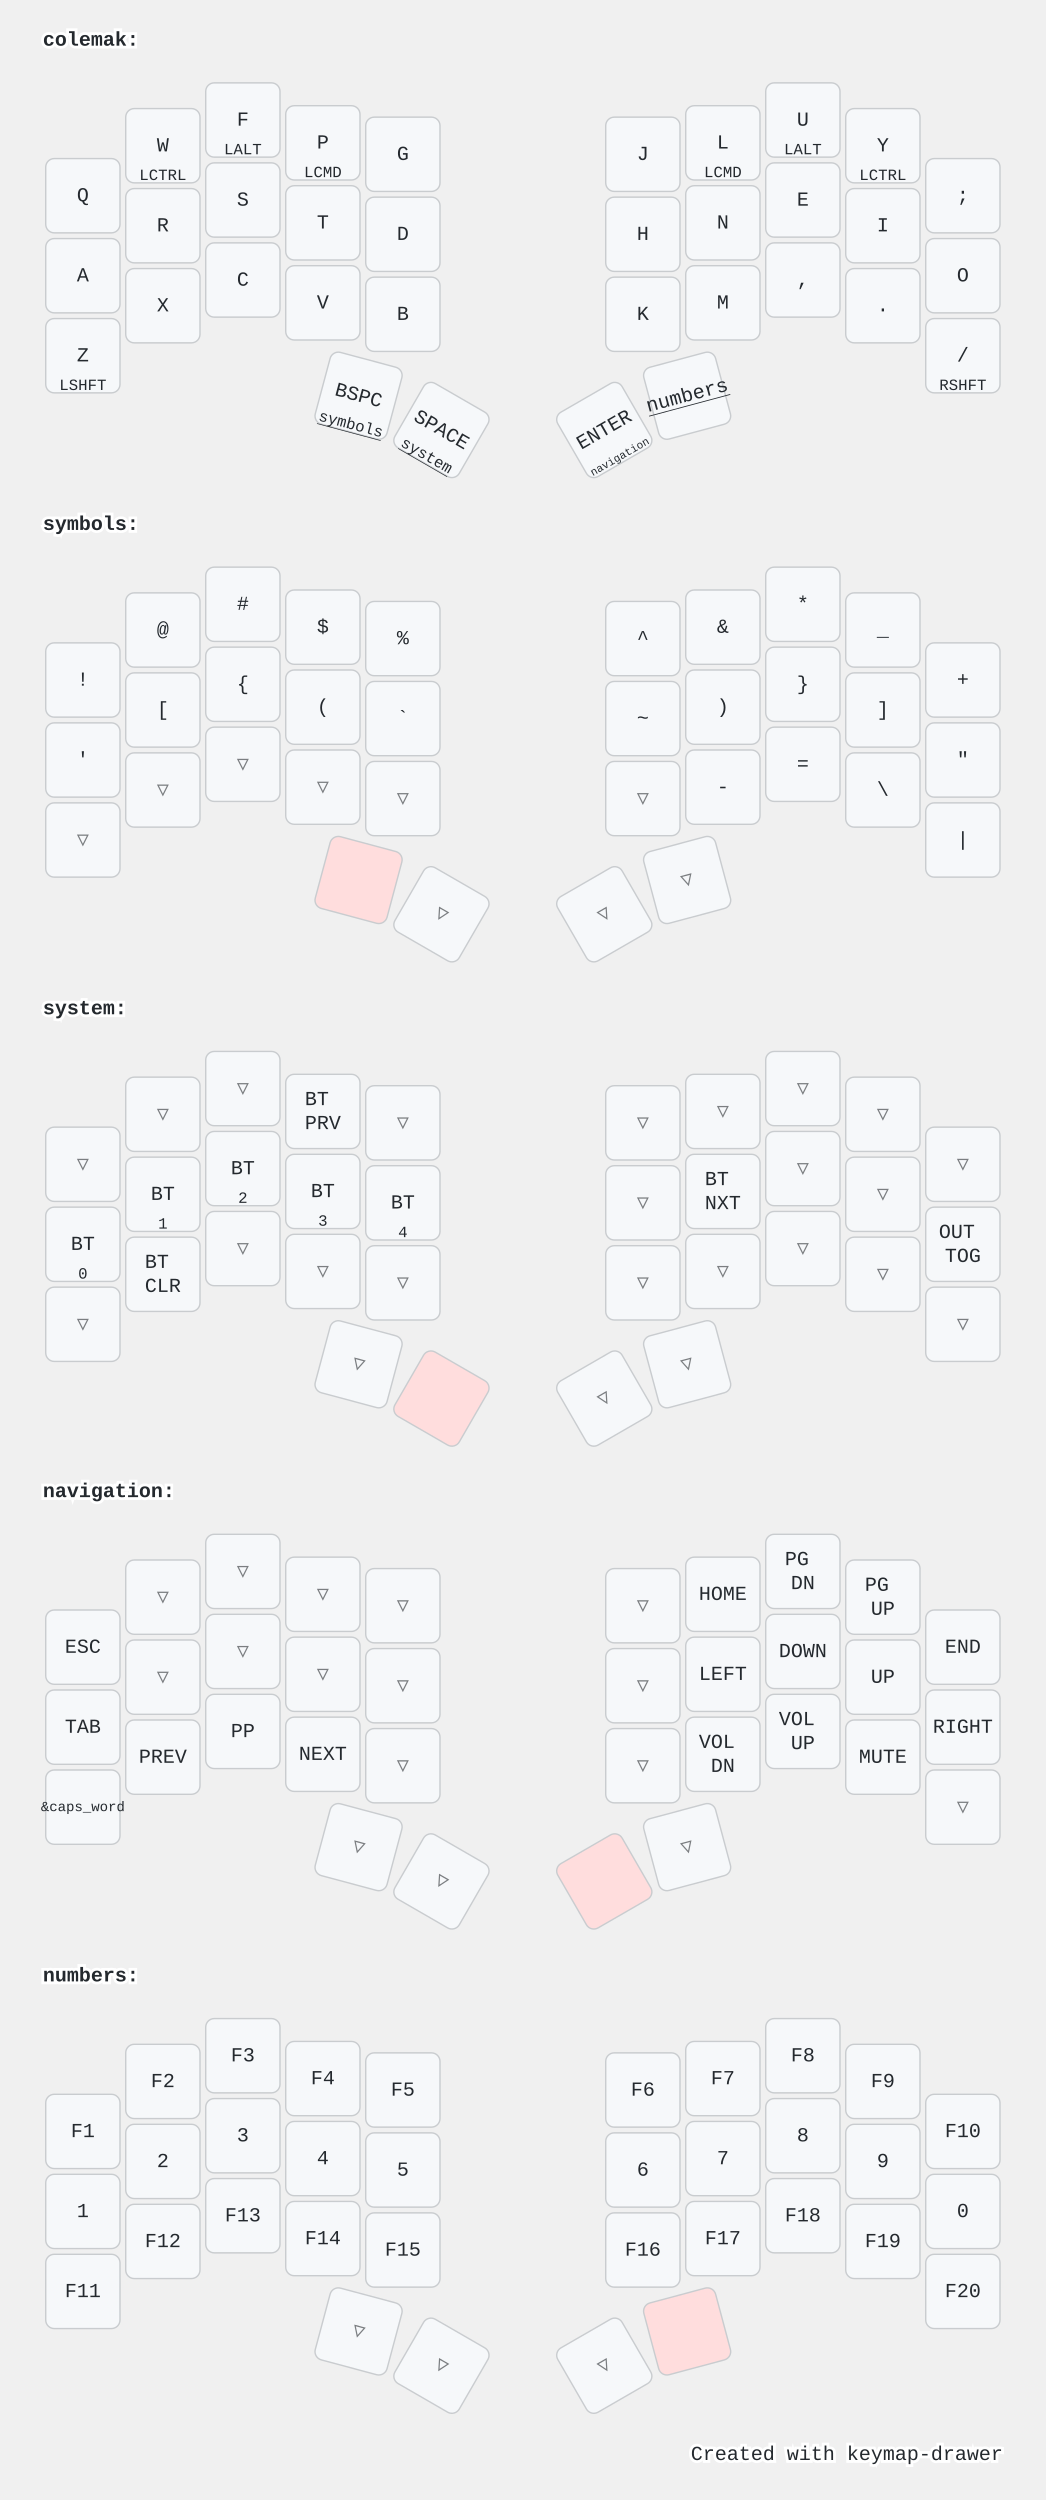
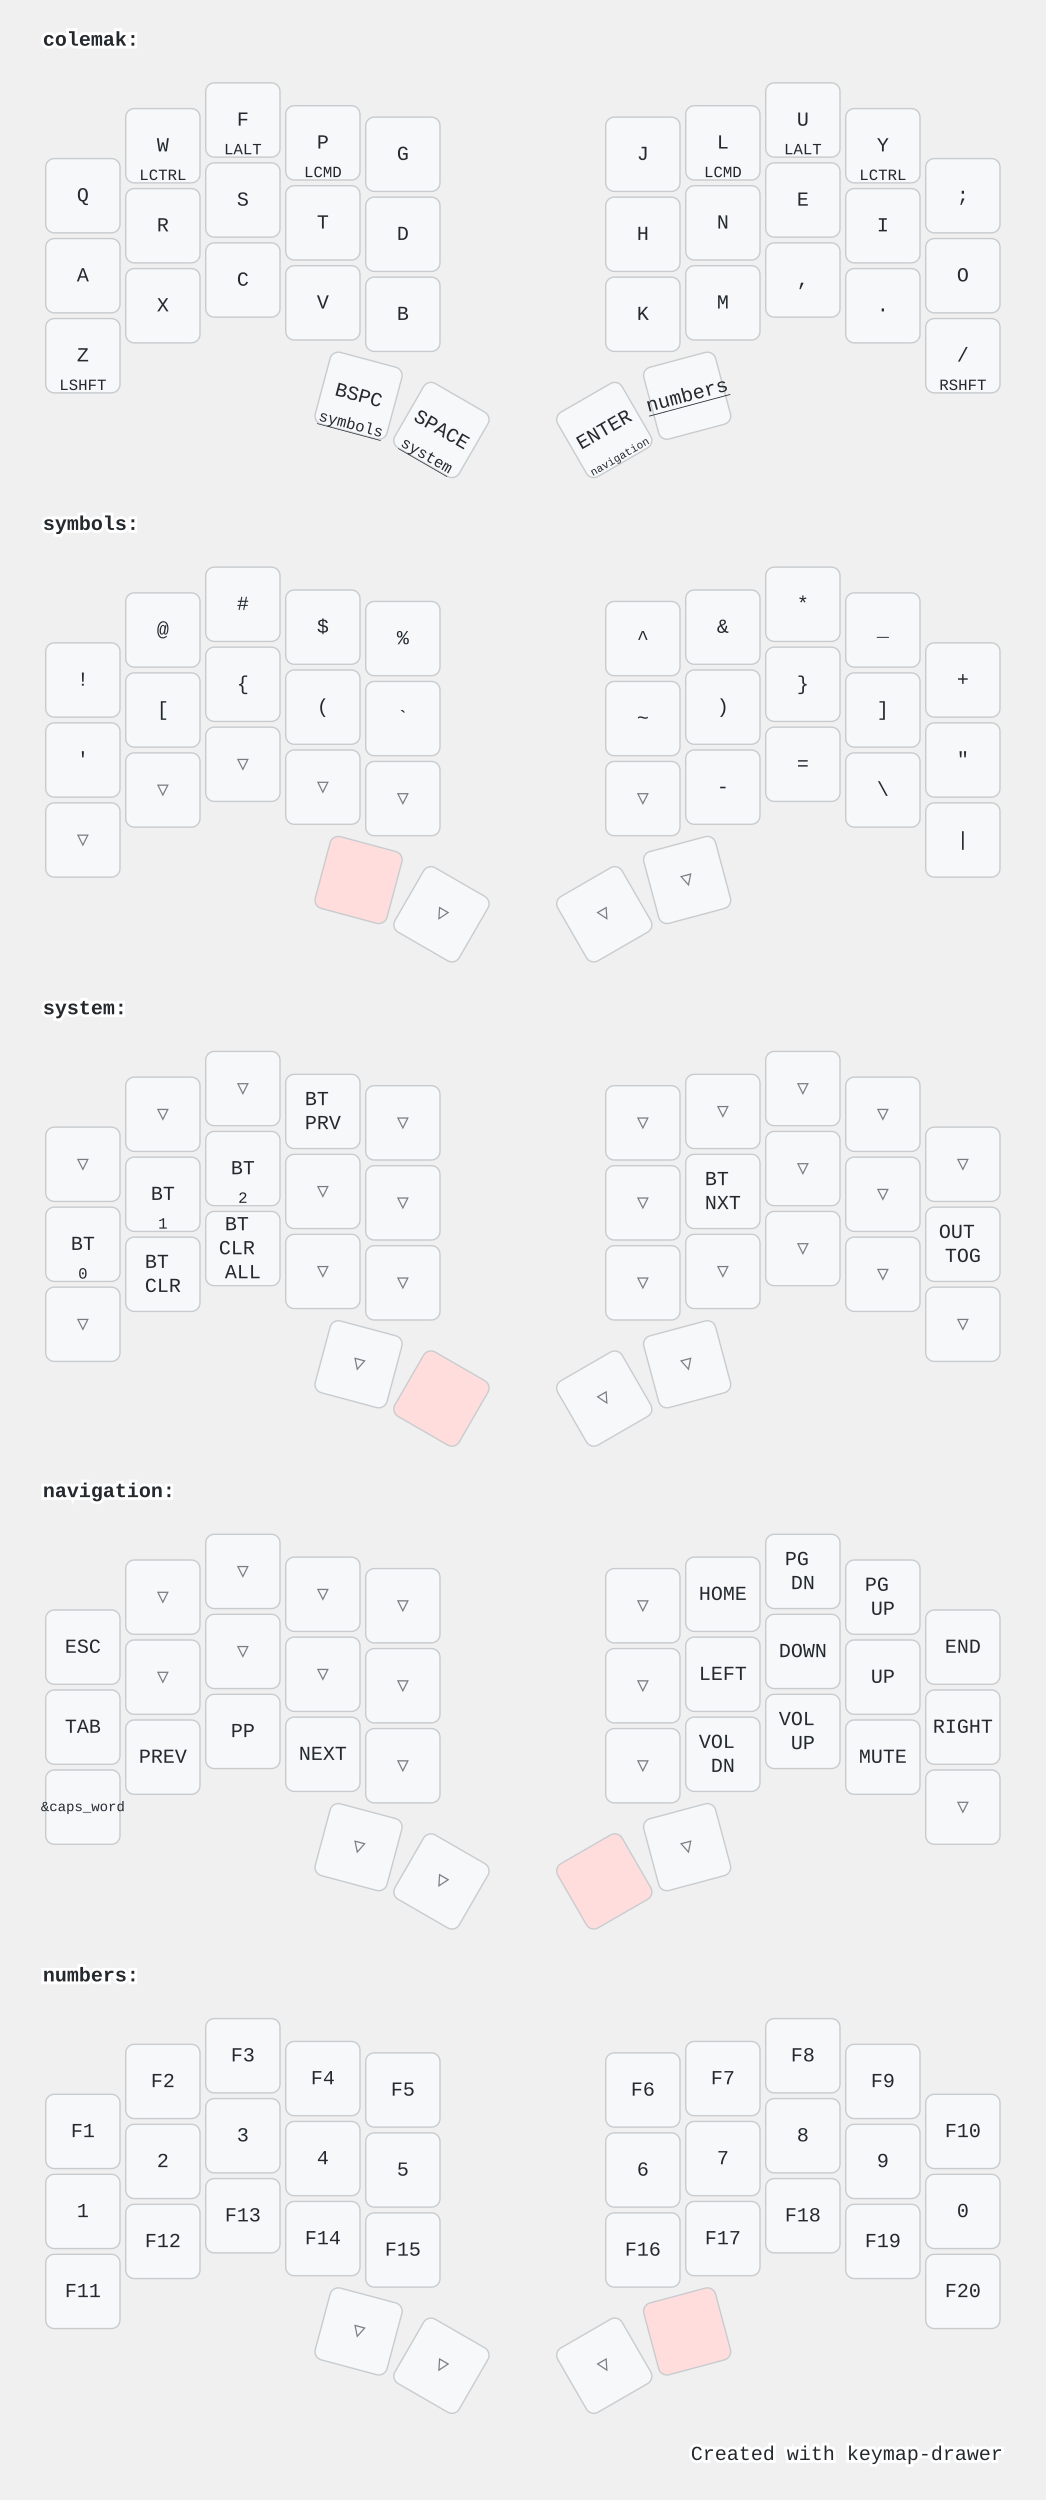
<svg xmlns="http://www.w3.org/2000/svg" width="732" height="1750" viewBox="0 0 732 1750" class="keymap">
  <style>/* inherit to force styles through use tags */
svg path {
    fill: inherit;
}

/* font and background color specifications */
svg.keymap {
    font-family: SFMono-Regular,Consolas,Liberation Mono,Menlo,monospace;
    font-size: 14px;
    font-kerning: normal;
    text-rendering: optimizeLegibility;
    fill: #24292e;
}

/* default key styling */
rect.key {
    fill: #f6f8fa;
}

rect.key, rect.combo {
    stroke: #c9cccf;
    stroke-width: 1;
}

/* default key side styling, only used is draw_key_sides is set */
rect.side {
    filter: brightness(90%);
}

/* color accent for combo boxes */
rect.combo, rect.combo-separate {
    fill: #cdf;
}

/* color accent for held keys */
rect.held, rect.combo.held {
    fill: #fdd;
}

/* color accent for ghost (optional) keys */
rect.ghost, rect.combo.ghost {
    stroke-dasharray: 4, 4;
    stroke-width: 2;
}

text {
    text-anchor: middle;
    dominant-baseline: middle;
}

/* styling for layer labels */
text.label {
    font-weight: bold;
    text-anchor: start;
    stroke: white;
    stroke-width: 4;
    paint-order: stroke;
}

/* styling for optional footer */
text.footer {
    text-anchor: end;
    dominant-baseline: auto;
    stroke: white;
    stroke-width: 4;
    paint-order: stroke;
}

/* styling for combo tap, and key hold/shifted label text */
text.combo, text.hold, text.shifted {
    font-size: 11px;
}

text.hold {
    text-anchor: middle;
    dominant-baseline: auto;
}

text.shifted {
    text-anchor: middle;
    dominant-baseline: hanging;
}

text.layer-activator {
    text-decoration: underline;
}

/* styling for hold/shifted label text in combo box */
text.combo.hold, text.combo.shifted {
    font-size: 8px;
}

/* lighter symbol for transparent keys */
text.trans {
    fill: #7b7e81;
}

/* styling for combo dendrons */
path.combo {
    stroke-width: 1;
    stroke: gray;
    fill: none;
}

/* Start Tabler Icons Cleanup */
/* cannot use height/width with glyphs */
.icon-tabler &gt; path {
    fill: inherit;
    stroke: inherit;
    stroke-width: 2;
}
/* hide tabler's default box */
.icon-tabler &gt; path[stroke="none"][fill="none"] {
    visibility: hidden;
}
/* End Tabler Icons Cleanup */

@media (prefers-color-scheme: dark) {
svg.keymap { fill: #d1d6db; }
rect.key { fill: #3f4750; }
rect.key, rect.combo { stroke: #60666c; }
rect.combo, rect.combo-separate { fill: #1f3d7a; }
rect.held, rect.combo.held { fill: #854747; }
text.label, text.footer { stroke: black; }
text.trans { fill: #7e8184; }
path.combo { stroke: #7f7f7f; }

}</style>
  <g transform="translate(30, 0)" class="layer-colemak">
    <text x="0" y="28" class="label" id="colemak">colemak:</text>
    <g transform="translate(0, 56)">
      <g transform="translate(28, 81)" class="key keypos-0">
        <rect rx="6" ry="6" x="-26" y="-26" width="52" height="52" class="key" />
        <text x="0" y="0" class="key tap">Q</text>
      </g>
      <g transform="translate(84, 46)" class="key keypos-1">
        <rect rx="6" ry="6" x="-26" y="-26" width="52" height="52" class="key" />
        <text x="0" y="0" class="key tap">W</text>
        <text x="0" y="24" class="key hold">LCTRL</text>
      </g>
      <g transform="translate(140, 28)" class="key keypos-2">
        <rect rx="6" ry="6" x="-26" y="-26" width="52" height="52" class="key" />
        <text x="0" y="0" class="key tap">F</text>
        <text x="0" y="24" class="key hold">LALT</text>
      </g>
      <g transform="translate(196, 44)" class="key keypos-3">
        <rect rx="6" ry="6" x="-26" y="-26" width="52" height="52" class="key" />
        <text x="0" y="0" class="key tap">P</text>
        <text x="0" y="24" class="key hold">LCMD</text>
      </g>
      <g transform="translate(252, 52)" class="key keypos-4">
        <rect rx="6" ry="6" x="-26" y="-26" width="52" height="52" class="key" />
        <text x="0" y="0" class="key tap">G</text>
      </g>
      <g transform="translate(420, 52)" class="key keypos-5">
        <rect rx="6" ry="6" x="-26" y="-26" width="52" height="52" class="key" />
        <text x="0" y="0" class="key tap">J</text>
      </g>
      <g transform="translate(476, 44)" class="key keypos-6">
        <rect rx="6" ry="6" x="-26" y="-26" width="52" height="52" class="key" />
        <text x="0" y="0" class="key tap">L</text>
        <text x="0" y="24" class="key hold">LCMD</text>
      </g>
      <g transform="translate(532, 28)" class="key keypos-7">
        <rect rx="6" ry="6" x="-26" y="-26" width="52" height="52" class="key" />
        <text x="0" y="0" class="key tap">U</text>
        <text x="0" y="24" class="key hold">LALT</text>
      </g>
      <g transform="translate(588, 46)" class="key keypos-8">
        <rect rx="6" ry="6" x="-26" y="-26" width="52" height="52" class="key" />
        <text x="0" y="0" class="key tap">Y</text>
        <text x="0" y="24" class="key hold">LCTRL</text>
      </g>
      <g transform="translate(644, 81)" class="key keypos-9">
        <rect rx="6" ry="6" x="-26" y="-26" width="52" height="52" class="key" />
        <text x="0" y="0" class="key tap">;</text>
      </g>
      <g transform="translate(28, 137)" class="key keypos-10">
        <rect rx="6" ry="6" x="-26" y="-26" width="52" height="52" class="key" />
        <text x="0" y="0" class="key tap">A</text>
      </g>
      <g transform="translate(84, 102)" class="key keypos-11">
        <rect rx="6" ry="6" x="-26" y="-26" width="52" height="52" class="key" />
        <text x="0" y="0" class="key tap">R</text>
      </g>
      <g transform="translate(140, 84)" class="key keypos-12">
        <rect rx="6" ry="6" x="-26" y="-26" width="52" height="52" class="key" />
        <text x="0" y="0" class="key tap">S</text>
      </g>
      <g transform="translate(196, 100)" class="key keypos-13">
        <rect rx="6" ry="6" x="-26" y="-26" width="52" height="52" class="key" />
        <text x="0" y="0" class="key tap">T</text>
      </g>
      <g transform="translate(252, 108)" class="key keypos-14">
        <rect rx="6" ry="6" x="-26" y="-26" width="52" height="52" class="key" />
        <text x="0" y="0" class="key tap">D</text>
      </g>
      <g transform="translate(420, 108)" class="key keypos-15">
        <rect rx="6" ry="6" x="-26" y="-26" width="52" height="52" class="key" />
        <text x="0" y="0" class="key tap">H</text>
      </g>
      <g transform="translate(476, 100)" class="key keypos-16">
        <rect rx="6" ry="6" x="-26" y="-26" width="52" height="52" class="key" />
        <text x="0" y="0" class="key tap">N</text>
      </g>
      <g transform="translate(532, 84)" class="key keypos-17">
        <rect rx="6" ry="6" x="-26" y="-26" width="52" height="52" class="key" />
        <text x="0" y="0" class="key tap">E</text>
      </g>
      <g transform="translate(588, 102)" class="key keypos-18">
        <rect rx="6" ry="6" x="-26" y="-26" width="52" height="52" class="key" />
        <text x="0" y="0" class="key tap">I</text>
      </g>
      <g transform="translate(644, 137)" class="key keypos-19">
        <rect rx="6" ry="6" x="-26" y="-26" width="52" height="52" class="key" />
        <text x="0" y="0" class="key tap">O</text>
      </g>
      <g transform="translate(28, 193)" class="key keypos-20">
        <rect rx="6" ry="6" x="-26" y="-26" width="52" height="52" class="key" />
        <text x="0" y="0" class="key tap">Z</text>
        <text x="0" y="24" class="key hold">LSHFT</text>
      </g>
      <g transform="translate(84, 158)" class="key keypos-21">
        <rect rx="6" ry="6" x="-26" y="-26" width="52" height="52" class="key" />
        <text x="0" y="0" class="key tap">X</text>
      </g>
      <g transform="translate(140, 140)" class="key keypos-22">
        <rect rx="6" ry="6" x="-26" y="-26" width="52" height="52" class="key" />
        <text x="0" y="0" class="key tap">C</text>
      </g>
      <g transform="translate(196, 156)" class="key keypos-23">
        <rect rx="6" ry="6" x="-26" y="-26" width="52" height="52" class="key" />
        <text x="0" y="0" class="key tap">V</text>
      </g>
      <g transform="translate(252, 164)" class="key keypos-24">
        <rect rx="6" ry="6" x="-26" y="-26" width="52" height="52" class="key" />
        <text x="0" y="0" class="key tap">B</text>
      </g>
      <g transform="translate(420, 164)" class="key keypos-25">
        <rect rx="6" ry="6" x="-26" y="-26" width="52" height="52" class="key" />
        <text x="0" y="0" class="key tap">K</text>
      </g>
      <g transform="translate(476, 156)" class="key keypos-26">
        <rect rx="6" ry="6" x="-26" y="-26" width="52" height="52" class="key" />
        <text x="0" y="0" class="key tap">M</text>
      </g>
      <g transform="translate(532, 140)" class="key keypos-27">
        <rect rx="6" ry="6" x="-26" y="-26" width="52" height="52" class="key" />
        <text x="0" y="0" class="key tap">,</text>
      </g>
      <g transform="translate(588, 158)" class="key keypos-28">
        <rect rx="6" ry="6" x="-26" y="-26" width="52" height="52" class="key" />
        <text x="0" y="0" class="key tap">.</text>
      </g>
      <g transform="translate(644, 193)" class="key keypos-29">
        <rect rx="6" ry="6" x="-26" y="-26" width="52" height="52" class="key" />
        <text x="0" y="0" class="key tap">/</text>
        <text x="0" y="24" class="key hold">RSHFT</text>
      </g>
      <g transform="translate(221, 221) rotate(15.0)" class="key keypos-30">
        <rect rx="6" ry="6" x="-26" y="-26" width="52" height="52" class="key" />
        <text x="0" y="0" class="key tap">BSPC</text>
        <a href="#symbols">
          <text x="0" y="24" class="key hold layer-activator">symbols</text>
        </a>
      </g>
      <g transform="translate(279, 245) rotate(30.0)" class="key keypos-31">
        <rect rx="6" ry="6" x="-26" y="-26" width="52" height="52" class="key" />
        <text x="0" y="0" class="key tap">SPACE</text>
        <a href="#system">
          <text x="0" y="24" class="key hold layer-activator">system</text>
        </a>
      </g>
      <g transform="translate(393, 245) rotate(-30.0)" class="key keypos-32">
        <rect rx="6" ry="6" x="-26" y="-26" width="52" height="52" class="key" />
        <text x="0" y="0" class="key tap">ENTER</text>
        <a href="#navigation">
          <text x="0" y="24" class="key hold layer-activator">
            <tspan style="font-size: 70%">navigation</tspan>
          </text>
        </a>
      </g>
      <g transform="translate(451, 221) rotate(-15.0)" class="key keypos-33">
        <rect rx="6" ry="6" x="-26" y="-26" width="52" height="52" class="key" />
        <a href="#numbers">
          <text x="0" y="0" class="key tap layer-activator">numbers</text>
        </a>
      </g>
    </g>
  </g>
  <g transform="translate(30, 339)" class="layer-symbols">
    <text x="0" y="28" class="label" id="symbols">symbols:</text>
    <g transform="translate(0, 56)">
      <g transform="translate(28, 81)" class="key keypos-0">
        <rect rx="6" ry="6" x="-26" y="-26" width="52" height="52" class="key" />
        <text x="0" y="0" class="key tap">!</text>
      </g>
      <g transform="translate(84, 46)" class="key keypos-1">
        <rect rx="6" ry="6" x="-26" y="-26" width="52" height="52" class="key" />
        <text x="0" y="0" class="key tap">@</text>
      </g>
      <g transform="translate(140, 28)" class="key keypos-2">
        <rect rx="6" ry="6" x="-26" y="-26" width="52" height="52" class="key" />
        <text x="0" y="0" class="key tap">#</text>
      </g>
      <g transform="translate(196, 44)" class="key keypos-3">
        <rect rx="6" ry="6" x="-26" y="-26" width="52" height="52" class="key" />
        <text x="0" y="0" class="key tap">$</text>
      </g>
      <g transform="translate(252, 52)" class="key keypos-4">
        <rect rx="6" ry="6" x="-26" y="-26" width="52" height="52" class="key" />
        <text x="0" y="0" class="key tap">%</text>
      </g>
      <g transform="translate(420, 52)" class="key keypos-5">
        <rect rx="6" ry="6" x="-26" y="-26" width="52" height="52" class="key" />
        <text x="0" y="0" class="key tap">^</text>
      </g>
      <g transform="translate(476, 44)" class="key keypos-6">
        <rect rx="6" ry="6" x="-26" y="-26" width="52" height="52" class="key" />
        <text x="0" y="0" class="key tap">&amp;</text>
      </g>
      <g transform="translate(532, 28)" class="key keypos-7">
        <rect rx="6" ry="6" x="-26" y="-26" width="52" height="52" class="key" />
        <text x="0" y="0" class="key tap">*</text>
      </g>
      <g transform="translate(588, 46)" class="key keypos-8">
        <rect rx="6" ry="6" x="-26" y="-26" width="52" height="52" class="key" />
        <text x="0" y="0" class="key tap">_</text>
      </g>
      <g transform="translate(644, 81)" class="key keypos-9">
        <rect rx="6" ry="6" x="-26" y="-26" width="52" height="52" class="key" />
        <text x="0" y="0" class="key tap">+</text>
      </g>
      <g transform="translate(28, 137)" class="key keypos-10">
        <rect rx="6" ry="6" x="-26" y="-26" width="52" height="52" class="key" />
        <text x="0" y="0" class="key tap">'</text>
      </g>
      <g transform="translate(84, 102)" class="key keypos-11">
        <rect rx="6" ry="6" x="-26" y="-26" width="52" height="52" class="key" />
        <text x="0" y="0" class="key tap">[</text>
      </g>
      <g transform="translate(140, 84)" class="key keypos-12">
        <rect rx="6" ry="6" x="-26" y="-26" width="52" height="52" class="key" />
        <text x="0" y="0" class="key tap">{</text>
      </g>
      <g transform="translate(196, 100)" class="key keypos-13">
        <rect rx="6" ry="6" x="-26" y="-26" width="52" height="52" class="key" />
        <text x="0" y="0" class="key tap">(</text>
      </g>
      <g transform="translate(252, 108)" class="key keypos-14">
        <rect rx="6" ry="6" x="-26" y="-26" width="52" height="52" class="key" />
        <text x="0" y="0" class="key tap">`</text>
      </g>
      <g transform="translate(420, 108)" class="key keypos-15">
        <rect rx="6" ry="6" x="-26" y="-26" width="52" height="52" class="key" />
        <text x="0" y="0" class="key tap">~</text>
      </g>
      <g transform="translate(476, 100)" class="key keypos-16">
        <rect rx="6" ry="6" x="-26" y="-26" width="52" height="52" class="key" />
        <text x="0" y="0" class="key tap">)</text>
      </g>
      <g transform="translate(532, 84)" class="key keypos-17">
        <rect rx="6" ry="6" x="-26" y="-26" width="52" height="52" class="key" />
        <text x="0" y="0" class="key tap">}</text>
      </g>
      <g transform="translate(588, 102)" class="key keypos-18">
        <rect rx="6" ry="6" x="-26" y="-26" width="52" height="52" class="key" />
        <text x="0" y="0" class="key tap">]</text>
      </g>
      <g transform="translate(644, 137)" class="key keypos-19">
        <rect rx="6" ry="6" x="-26" y="-26" width="52" height="52" class="key" />
        <text x="0" y="0" class="key tap">"</text>
      </g>
      <g transform="translate(28, 193)" class="key trans keypos-20">
        <rect rx="6" ry="6" x="-26" y="-26" width="52" height="52" class="key trans" />
        <text x="0" y="0" class="key trans tap">▽</text>
      </g>
      <g transform="translate(84, 158)" class="key trans keypos-21">
        <rect rx="6" ry="6" x="-26" y="-26" width="52" height="52" class="key trans" />
        <text x="0" y="0" class="key trans tap">▽</text>
      </g>
      <g transform="translate(140, 140)" class="key trans keypos-22">
        <rect rx="6" ry="6" x="-26" y="-26" width="52" height="52" class="key trans" />
        <text x="0" y="0" class="key trans tap">▽</text>
      </g>
      <g transform="translate(196, 156)" class="key trans keypos-23">
        <rect rx="6" ry="6" x="-26" y="-26" width="52" height="52" class="key trans" />
        <text x="0" y="0" class="key trans tap">▽</text>
      </g>
      <g transform="translate(252, 164)" class="key trans keypos-24">
        <rect rx="6" ry="6" x="-26" y="-26" width="52" height="52" class="key trans" />
        <text x="0" y="0" class="key trans tap">▽</text>
      </g>
      <g transform="translate(420, 164)" class="key trans keypos-25">
        <rect rx="6" ry="6" x="-26" y="-26" width="52" height="52" class="key trans" />
        <text x="0" y="0" class="key trans tap">▽</text>
      </g>
      <g transform="translate(476, 156)" class="key keypos-26">
        <rect rx="6" ry="6" x="-26" y="-26" width="52" height="52" class="key" />
        <text x="0" y="0" class="key tap">-</text>
      </g>
      <g transform="translate(532, 140)" class="key keypos-27">
        <rect rx="6" ry="6" x="-26" y="-26" width="52" height="52" class="key" />
        <text x="0" y="0" class="key tap">=</text>
      </g>
      <g transform="translate(588, 158)" class="key keypos-28">
        <rect rx="6" ry="6" x="-26" y="-26" width="52" height="52" class="key" />
        <text x="0" y="0" class="key tap">\</text>
      </g>
      <g transform="translate(644, 193)" class="key keypos-29">
        <rect rx="6" ry="6" x="-26" y="-26" width="52" height="52" class="key" />
        <text x="0" y="0" class="key tap">|</text>
      </g>
      <g transform="translate(221, 221) rotate(15.0)" class="key held keypos-30">
        <rect rx="6" ry="6" x="-26" y="-26" width="52" height="52" class="key held" />
      </g>
      <g transform="translate(279, 245) rotate(30.0)" class="key trans keypos-31">
        <rect rx="6" ry="6" x="-26" y="-26" width="52" height="52" class="key trans" />
        <text x="0" y="0" class="key trans tap">▽</text>
      </g>
      <g transform="translate(393, 245) rotate(-30.0)" class="key trans keypos-32">
        <rect rx="6" ry="6" x="-26" y="-26" width="52" height="52" class="key trans" />
        <text x="0" y="0" class="key trans tap">▽</text>
      </g>
      <g transform="translate(451, 221) rotate(-15.0)" class="key trans keypos-33">
        <rect rx="6" ry="6" x="-26" y="-26" width="52" height="52" class="key trans" />
        <text x="0" y="0" class="key trans tap">▽</text>
      </g>
    </g>
  </g>
  <g transform="translate(30, 678)" class="layer-system">
    <text x="0" y="28" class="label" id="system">system:</text>
    <g transform="translate(0, 56)">
      <g transform="translate(28, 81)" class="key trans keypos-0">
        <rect rx="6" ry="6" x="-26" y="-26" width="52" height="52" class="key trans" />
        <text x="0" y="0" class="key trans tap">▽</text>
      </g>
      <g transform="translate(84, 46)" class="key trans keypos-1">
        <rect rx="6" ry="6" x="-26" y="-26" width="52" height="52" class="key trans" />
        <text x="0" y="0" class="key trans tap">▽</text>
      </g>
      <g transform="translate(140, 28)" class="key trans keypos-2">
        <rect rx="6" ry="6" x="-26" y="-26" width="52" height="52" class="key trans" />
        <text x="0" y="0" class="key trans tap">▽</text>
      </g>
      <g transform="translate(196, 44)" class="key keypos-3">
        <rect rx="6" ry="6" x="-26" y="-26" width="52" height="52" class="key" />
        <text x="0" y="0" class="key tap">
          <tspan x="0" dy="-0.6em">BT</tspan>
          <tspan x="0" dy="1.2em">PRV</tspan>
        </text>
      </g>
      <g transform="translate(252, 52)" class="key trans keypos-4">
        <rect rx="6" ry="6" x="-26" y="-26" width="52" height="52" class="key trans" />
        <text x="0" y="0" class="key trans tap">▽</text>
      </g>
      <g transform="translate(420, 52)" class="key trans keypos-5">
        <rect rx="6" ry="6" x="-26" y="-26" width="52" height="52" class="key trans" />
        <text x="0" y="0" class="key trans tap">▽</text>
      </g>
      <g transform="translate(476, 44)" class="key trans keypos-6">
        <rect rx="6" ry="6" x="-26" y="-26" width="52" height="52" class="key trans" />
        <text x="0" y="0" class="key trans tap">▽</text>
      </g>
      <g transform="translate(532, 28)" class="key trans keypos-7">
        <rect rx="6" ry="6" x="-26" y="-26" width="52" height="52" class="key trans" />
        <text x="0" y="0" class="key trans tap">▽</text>
      </g>
      <g transform="translate(588, 46)" class="key trans keypos-8">
        <rect rx="6" ry="6" x="-26" y="-26" width="52" height="52" class="key trans" />
        <text x="0" y="0" class="key trans tap">▽</text>
      </g>
      <g transform="translate(644, 81)" class="key trans keypos-9">
        <rect rx="6" ry="6" x="-26" y="-26" width="52" height="52" class="key trans" />
        <text x="0" y="0" class="key trans tap">▽</text>
      </g>
      <g transform="translate(28, 137)" class="key keypos-10">
        <rect rx="6" ry="6" x="-26" y="-26" width="52" height="52" class="key" />
        <text x="0" y="0" class="key tap">BT</text>
        <text x="0" y="24" class="key hold">0</text>
      </g>
      <g transform="translate(84, 102)" class="key keypos-11">
        <rect rx="6" ry="6" x="-26" y="-26" width="52" height="52" class="key" />
        <text x="0" y="0" class="key tap">BT</text>
        <text x="0" y="24" class="key hold">1</text>
      </g>
      <g transform="translate(140, 84)" class="key keypos-12">
        <rect rx="6" ry="6" x="-26" y="-26" width="52" height="52" class="key" />
        <text x="0" y="0" class="key tap">BT</text>
        <text x="0" y="24" class="key hold">2</text>
      </g>
-       <g transform="translate(196, 100)" class="key keypos-13">
-         <rect rx="6" ry="6" x="-26" y="-26" width="52" height="52" class="key" />
-         <text x="0" y="0" class="key tap">BT</text>
-         <text x="0" y="24" class="key hold">3</text>
-       </g>
-       <g transform="translate(252, 108)" class="key keypos-14">
-         <rect rx="6" ry="6" x="-26" y="-26" width="52" height="52" class="key" />
-         <text x="0" y="0" class="key tap">BT</text>
-         <text x="0" y="24" class="key hold">4</text>
+       <g transform="translate(196, 100)" class="key trans keypos-13">
+         <rect rx="6" ry="6" x="-26" y="-26" width="52" height="52" class="key trans" />
+         <text x="0" y="0" class="key trans tap">▽</text>
+       </g>
+       <g transform="translate(252, 108)" class="key trans keypos-14">
+         <rect rx="6" ry="6" x="-26" y="-26" width="52" height="52" class="key trans" />
+         <text x="0" y="0" class="key trans tap">▽</text>
      </g>
      <g transform="translate(420, 108)" class="key trans keypos-15">
        <rect rx="6" ry="6" x="-26" y="-26" width="52" height="52" class="key trans" />
        <text x="0" y="0" class="key trans tap">▽</text>
      </g>
      <g transform="translate(476, 100)" class="key keypos-16">
        <rect rx="6" ry="6" x="-26" y="-26" width="52" height="52" class="key" />
        <text x="0" y="0" class="key tap">
          <tspan x="0" dy="-0.6em">BT</tspan>
          <tspan x="0" dy="1.2em">NXT</tspan>
        </text>
      </g>
      <g transform="translate(532, 84)" class="key trans keypos-17">
        <rect rx="6" ry="6" x="-26" y="-26" width="52" height="52" class="key trans" />
        <text x="0" y="0" class="key trans tap">▽</text>
      </g>
      <g transform="translate(588, 102)" class="key trans keypos-18">
        <rect rx="6" ry="6" x="-26" y="-26" width="52" height="52" class="key trans" />
        <text x="0" y="0" class="key trans tap">▽</text>
      </g>
      <g transform="translate(644, 137)" class="key keypos-19">
        <rect rx="6" ry="6" x="-26" y="-26" width="52" height="52" class="key" />
        <text x="0" y="0" class="key tap">
          <tspan x="0" dy="-0.6em">OUT</tspan>
          <tspan x="0" dy="1.2em">TOG</tspan>
        </text>
      </g>
      <g transform="translate(28, 193)" class="key trans keypos-20">
        <rect rx="6" ry="6" x="-26" y="-26" width="52" height="52" class="key trans" />
        <text x="0" y="0" class="key trans tap">▽</text>
      </g>
      <g transform="translate(84, 158)" class="key keypos-21">
        <rect rx="6" ry="6" x="-26" y="-26" width="52" height="52" class="key" />
        <text x="0" y="0" class="key tap">
          <tspan x="0" dy="-0.6em">BT</tspan>
          <tspan x="0" dy="1.2em">CLR</tspan>
        </text>
      </g>
-       <g transform="translate(140, 140)" class="key trans keypos-22">
-         <rect rx="6" ry="6" x="-26" y="-26" width="52" height="52" class="key trans" />
-         <text x="0" y="0" class="key trans tap">▽</text>
+       <g transform="translate(140, 140)" class="key keypos-22">
+         <rect rx="6" ry="6" x="-26" y="-26" width="52" height="52" class="key" />
+         <text x="0" y="0" class="key tap">
+           <tspan x="0" dy="-1.2em">BT</tspan>
+           <tspan x="0" dy="1.2em">CLR</tspan>
+           <tspan x="0" dy="1.2em">ALL</tspan>
+         </text>
      </g>
      <g transform="translate(196, 156)" class="key trans keypos-23">
        <rect rx="6" ry="6" x="-26" y="-26" width="52" height="52" class="key trans" />
        <text x="0" y="0" class="key trans tap">▽</text>
      </g>
      <g transform="translate(252, 164)" class="key trans keypos-24">
        <rect rx="6" ry="6" x="-26" y="-26" width="52" height="52" class="key trans" />
        <text x="0" y="0" class="key trans tap">▽</text>
      </g>
      <g transform="translate(420, 164)" class="key trans keypos-25">
        <rect rx="6" ry="6" x="-26" y="-26" width="52" height="52" class="key trans" />
        <text x="0" y="0" class="key trans tap">▽</text>
      </g>
      <g transform="translate(476, 156)" class="key trans keypos-26">
        <rect rx="6" ry="6" x="-26" y="-26" width="52" height="52" class="key trans" />
        <text x="0" y="0" class="key trans tap">▽</text>
      </g>
      <g transform="translate(532, 140)" class="key trans keypos-27">
        <rect rx="6" ry="6" x="-26" y="-26" width="52" height="52" class="key trans" />
        <text x="0" y="0" class="key trans tap">▽</text>
      </g>
      <g transform="translate(588, 158)" class="key trans keypos-28">
        <rect rx="6" ry="6" x="-26" y="-26" width="52" height="52" class="key trans" />
        <text x="0" y="0" class="key trans tap">▽</text>
      </g>
      <g transform="translate(644, 193)" class="key trans keypos-29">
        <rect rx="6" ry="6" x="-26" y="-26" width="52" height="52" class="key trans" />
        <text x="0" y="0" class="key trans tap">▽</text>
      </g>
      <g transform="translate(221, 221) rotate(15.0)" class="key trans keypos-30">
        <rect rx="6" ry="6" x="-26" y="-26" width="52" height="52" class="key trans" />
        <text x="0" y="0" class="key trans tap">▽</text>
      </g>
      <g transform="translate(279, 245) rotate(30.0)" class="key held keypos-31">
        <rect rx="6" ry="6" x="-26" y="-26" width="52" height="52" class="key held" />
      </g>
      <g transform="translate(393, 245) rotate(-30.0)" class="key trans keypos-32">
        <rect rx="6" ry="6" x="-26" y="-26" width="52" height="52" class="key trans" />
        <text x="0" y="0" class="key trans tap">▽</text>
      </g>
      <g transform="translate(451, 221) rotate(-15.0)" class="key trans keypos-33">
        <rect rx="6" ry="6" x="-26" y="-26" width="52" height="52" class="key trans" />
        <text x="0" y="0" class="key trans tap">▽</text>
      </g>
    </g>
  </g>
  <g transform="translate(30, 1016)" class="layer-navigation">
    <text x="0" y="28" class="label" id="navigation">navigation:</text>
    <g transform="translate(0, 56)">
      <g transform="translate(28, 81)" class="key keypos-0">
        <rect rx="6" ry="6" x="-26" y="-26" width="52" height="52" class="key" />
        <text x="0" y="0" class="key tap">ESC</text>
      </g>
      <g transform="translate(84, 46)" class="key trans keypos-1">
        <rect rx="6" ry="6" x="-26" y="-26" width="52" height="52" class="key trans" />
        <text x="0" y="0" class="key trans tap">▽</text>
      </g>
      <g transform="translate(140, 28)" class="key trans keypos-2">
        <rect rx="6" ry="6" x="-26" y="-26" width="52" height="52" class="key trans" />
        <text x="0" y="0" class="key trans tap">▽</text>
      </g>
      <g transform="translate(196, 44)" class="key trans keypos-3">
        <rect rx="6" ry="6" x="-26" y="-26" width="52" height="52" class="key trans" />
        <text x="0" y="0" class="key trans tap">▽</text>
      </g>
      <g transform="translate(252, 52)" class="key trans keypos-4">
        <rect rx="6" ry="6" x="-26" y="-26" width="52" height="52" class="key trans" />
        <text x="0" y="0" class="key trans tap">▽</text>
      </g>
      <g transform="translate(420, 52)" class="key trans keypos-5">
        <rect rx="6" ry="6" x="-26" y="-26" width="52" height="52" class="key trans" />
        <text x="0" y="0" class="key trans tap">▽</text>
      </g>
      <g transform="translate(476, 44)" class="key keypos-6">
        <rect rx="6" ry="6" x="-26" y="-26" width="52" height="52" class="key" />
        <text x="0" y="0" class="key tap">HOME</text>
      </g>
      <g transform="translate(532, 28)" class="key keypos-7">
        <rect rx="6" ry="6" x="-26" y="-26" width="52" height="52" class="key" />
        <text x="0" y="0" class="key tap">
          <tspan x="0" dy="-0.6em">PG</tspan>
          <tspan x="0" dy="1.2em">DN</tspan>
        </text>
      </g>
      <g transform="translate(588, 46)" class="key keypos-8">
        <rect rx="6" ry="6" x="-26" y="-26" width="52" height="52" class="key" />
        <text x="0" y="0" class="key tap">
          <tspan x="0" dy="-0.6em">PG</tspan>
          <tspan x="0" dy="1.2em">UP</tspan>
        </text>
      </g>
      <g transform="translate(644, 81)" class="key keypos-9">
        <rect rx="6" ry="6" x="-26" y="-26" width="52" height="52" class="key" />
        <text x="0" y="0" class="key tap">END</text>
      </g>
      <g transform="translate(28, 137)" class="key keypos-10">
        <rect rx="6" ry="6" x="-26" y="-26" width="52" height="52" class="key" />
        <text x="0" y="0" class="key tap">TAB</text>
      </g>
      <g transform="translate(84, 102)" class="key trans keypos-11">
        <rect rx="6" ry="6" x="-26" y="-26" width="52" height="52" class="key trans" />
        <text x="0" y="0" class="key trans tap">▽</text>
      </g>
      <g transform="translate(140, 84)" class="key trans keypos-12">
        <rect rx="6" ry="6" x="-26" y="-26" width="52" height="52" class="key trans" />
        <text x="0" y="0" class="key trans tap">▽</text>
      </g>
      <g transform="translate(196, 100)" class="key trans keypos-13">
        <rect rx="6" ry="6" x="-26" y="-26" width="52" height="52" class="key trans" />
        <text x="0" y="0" class="key trans tap">▽</text>
      </g>
      <g transform="translate(252, 108)" class="key trans keypos-14">
        <rect rx="6" ry="6" x="-26" y="-26" width="52" height="52" class="key trans" />
        <text x="0" y="0" class="key trans tap">▽</text>
      </g>
      <g transform="translate(420, 108)" class="key trans keypos-15">
        <rect rx="6" ry="6" x="-26" y="-26" width="52" height="52" class="key trans" />
        <text x="0" y="0" class="key trans tap">▽</text>
      </g>
      <g transform="translate(476, 100)" class="key keypos-16">
        <rect rx="6" ry="6" x="-26" y="-26" width="52" height="52" class="key" />
        <text x="0" y="0" class="key tap">LEFT</text>
      </g>
      <g transform="translate(532, 84)" class="key keypos-17">
        <rect rx="6" ry="6" x="-26" y="-26" width="52" height="52" class="key" />
        <text x="0" y="0" class="key tap">DOWN</text>
      </g>
      <g transform="translate(588, 102)" class="key keypos-18">
        <rect rx="6" ry="6" x="-26" y="-26" width="52" height="52" class="key" />
        <text x="0" y="0" class="key tap">UP</text>
      </g>
      <g transform="translate(644, 137)" class="key keypos-19">
        <rect rx="6" ry="6" x="-26" y="-26" width="52" height="52" class="key" />
        <text x="0" y="0" class="key tap">RIGHT</text>
      </g>
      <g transform="translate(28, 193)" class="key keypos-20">
        <rect rx="6" ry="6" x="-26" y="-26" width="52" height="52" class="key" />
        <text x="0" y="0" class="key tap">
          <tspan style="font-size: 70%">&amp;caps_word</tspan>
        </text>
      </g>
      <g transform="translate(84, 158)" class="key keypos-21">
        <rect rx="6" ry="6" x="-26" y="-26" width="52" height="52" class="key" />
        <text x="0" y="0" class="key tap">PREV</text>
      </g>
      <g transform="translate(140, 140)" class="key keypos-22">
        <rect rx="6" ry="6" x="-26" y="-26" width="52" height="52" class="key" />
        <text x="0" y="0" class="key tap">PP</text>
      </g>
      <g transform="translate(196, 156)" class="key keypos-23">
        <rect rx="6" ry="6" x="-26" y="-26" width="52" height="52" class="key" />
        <text x="0" y="0" class="key tap">NEXT</text>
      </g>
      <g transform="translate(252, 164)" class="key trans keypos-24">
        <rect rx="6" ry="6" x="-26" y="-26" width="52" height="52" class="key trans" />
        <text x="0" y="0" class="key trans tap">▽</text>
      </g>
      <g transform="translate(420, 164)" class="key trans keypos-25">
        <rect rx="6" ry="6" x="-26" y="-26" width="52" height="52" class="key trans" />
        <text x="0" y="0" class="key trans tap">▽</text>
      </g>
      <g transform="translate(476, 156)" class="key keypos-26">
        <rect rx="6" ry="6" x="-26" y="-26" width="52" height="52" class="key" />
        <text x="0" y="0" class="key tap">
          <tspan x="0" dy="-0.6em">VOL</tspan>
          <tspan x="0" dy="1.2em">DN</tspan>
        </text>
      </g>
      <g transform="translate(532, 140)" class="key keypos-27">
        <rect rx="6" ry="6" x="-26" y="-26" width="52" height="52" class="key" />
        <text x="0" y="0" class="key tap">
          <tspan x="0" dy="-0.6em">VOL</tspan>
          <tspan x="0" dy="1.2em">UP</tspan>
        </text>
      </g>
      <g transform="translate(588, 158)" class="key keypos-28">
        <rect rx="6" ry="6" x="-26" y="-26" width="52" height="52" class="key" />
        <text x="0" y="0" class="key tap">MUTE</text>
      </g>
      <g transform="translate(644, 193)" class="key trans keypos-29">
        <rect rx="6" ry="6" x="-26" y="-26" width="52" height="52" class="key trans" />
        <text x="0" y="0" class="key trans tap">▽</text>
      </g>
      <g transform="translate(221, 221) rotate(15.0)" class="key trans keypos-30">
        <rect rx="6" ry="6" x="-26" y="-26" width="52" height="52" class="key trans" />
        <text x="0" y="0" class="key trans tap">▽</text>
      </g>
      <g transform="translate(279, 245) rotate(30.0)" class="key trans keypos-31">
        <rect rx="6" ry="6" x="-26" y="-26" width="52" height="52" class="key trans" />
        <text x="0" y="0" class="key trans tap">▽</text>
      </g>
      <g transform="translate(393, 245) rotate(-30.0)" class="key held keypos-32">
        <rect rx="6" ry="6" x="-26" y="-26" width="52" height="52" class="key held" />
      </g>
      <g transform="translate(451, 221) rotate(-15.0)" class="key trans keypos-33">
        <rect rx="6" ry="6" x="-26" y="-26" width="52" height="52" class="key trans" />
        <text x="0" y="0" class="key trans tap">▽</text>
      </g>
    </g>
  </g>
  <g transform="translate(30, 1355)" class="layer-numbers">
    <text x="0" y="28" class="label" id="numbers">numbers:</text>
    <g transform="translate(0, 56)">
      <g transform="translate(28, 81)" class="key keypos-0">
        <rect rx="6" ry="6" x="-26" y="-26" width="52" height="52" class="key" />
        <text x="0" y="0" class="key tap">F1</text>
      </g>
      <g transform="translate(84, 46)" class="key keypos-1">
        <rect rx="6" ry="6" x="-26" y="-26" width="52" height="52" class="key" />
        <text x="0" y="0" class="key tap">F2</text>
      </g>
      <g transform="translate(140, 28)" class="key keypos-2">
        <rect rx="6" ry="6" x="-26" y="-26" width="52" height="52" class="key" />
        <text x="0" y="0" class="key tap">F3</text>
      </g>
      <g transform="translate(196, 44)" class="key keypos-3">
        <rect rx="6" ry="6" x="-26" y="-26" width="52" height="52" class="key" />
        <text x="0" y="0" class="key tap">F4</text>
      </g>
      <g transform="translate(252, 52)" class="key keypos-4">
        <rect rx="6" ry="6" x="-26" y="-26" width="52" height="52" class="key" />
        <text x="0" y="0" class="key tap">F5</text>
      </g>
      <g transform="translate(420, 52)" class="key keypos-5">
        <rect rx="6" ry="6" x="-26" y="-26" width="52" height="52" class="key" />
        <text x="0" y="0" class="key tap">F6</text>
      </g>
      <g transform="translate(476, 44)" class="key keypos-6">
        <rect rx="6" ry="6" x="-26" y="-26" width="52" height="52" class="key" />
        <text x="0" y="0" class="key tap">F7</text>
      </g>
      <g transform="translate(532, 28)" class="key keypos-7">
        <rect rx="6" ry="6" x="-26" y="-26" width="52" height="52" class="key" />
        <text x="0" y="0" class="key tap">F8</text>
      </g>
      <g transform="translate(588, 46)" class="key keypos-8">
        <rect rx="6" ry="6" x="-26" y="-26" width="52" height="52" class="key" />
        <text x="0" y="0" class="key tap">F9</text>
      </g>
      <g transform="translate(644, 81)" class="key keypos-9">
        <rect rx="6" ry="6" x="-26" y="-26" width="52" height="52" class="key" />
        <text x="0" y="0" class="key tap">F10</text>
      </g>
      <g transform="translate(28, 137)" class="key keypos-10">
        <rect rx="6" ry="6" x="-26" y="-26" width="52" height="52" class="key" />
        <text x="0" y="0" class="key tap">1</text>
      </g>
      <g transform="translate(84, 102)" class="key keypos-11">
        <rect rx="6" ry="6" x="-26" y="-26" width="52" height="52" class="key" />
        <text x="0" y="0" class="key tap">2</text>
      </g>
      <g transform="translate(140, 84)" class="key keypos-12">
        <rect rx="6" ry="6" x="-26" y="-26" width="52" height="52" class="key" />
        <text x="0" y="0" class="key tap">3</text>
      </g>
      <g transform="translate(196, 100)" class="key keypos-13">
        <rect rx="6" ry="6" x="-26" y="-26" width="52" height="52" class="key" />
        <text x="0" y="0" class="key tap">4</text>
      </g>
      <g transform="translate(252, 108)" class="key keypos-14">
        <rect rx="6" ry="6" x="-26" y="-26" width="52" height="52" class="key" />
        <text x="0" y="0" class="key tap">5</text>
      </g>
      <g transform="translate(420, 108)" class="key keypos-15">
        <rect rx="6" ry="6" x="-26" y="-26" width="52" height="52" class="key" />
        <text x="0" y="0" class="key tap">6</text>
      </g>
      <g transform="translate(476, 100)" class="key keypos-16">
        <rect rx="6" ry="6" x="-26" y="-26" width="52" height="52" class="key" />
        <text x="0" y="0" class="key tap">7</text>
      </g>
      <g transform="translate(532, 84)" class="key keypos-17">
        <rect rx="6" ry="6" x="-26" y="-26" width="52" height="52" class="key" />
        <text x="0" y="0" class="key tap">8</text>
      </g>
      <g transform="translate(588, 102)" class="key keypos-18">
        <rect rx="6" ry="6" x="-26" y="-26" width="52" height="52" class="key" />
        <text x="0" y="0" class="key tap">9</text>
      </g>
      <g transform="translate(644, 137)" class="key keypos-19">
        <rect rx="6" ry="6" x="-26" y="-26" width="52" height="52" class="key" />
        <text x="0" y="0" class="key tap">0</text>
      </g>
      <g transform="translate(28, 193)" class="key keypos-20">
        <rect rx="6" ry="6" x="-26" y="-26" width="52" height="52" class="key" />
        <text x="0" y="0" class="key tap">F11</text>
      </g>
      <g transform="translate(84, 158)" class="key keypos-21">
        <rect rx="6" ry="6" x="-26" y="-26" width="52" height="52" class="key" />
        <text x="0" y="0" class="key tap">F12</text>
      </g>
      <g transform="translate(140, 140)" class="key keypos-22">
        <rect rx="6" ry="6" x="-26" y="-26" width="52" height="52" class="key" />
        <text x="0" y="0" class="key tap">F13</text>
      </g>
      <g transform="translate(196, 156)" class="key keypos-23">
        <rect rx="6" ry="6" x="-26" y="-26" width="52" height="52" class="key" />
        <text x="0" y="0" class="key tap">F14</text>
      </g>
      <g transform="translate(252, 164)" class="key keypos-24">
        <rect rx="6" ry="6" x="-26" y="-26" width="52" height="52" class="key" />
        <text x="0" y="0" class="key tap">F15</text>
      </g>
      <g transform="translate(420, 164)" class="key keypos-25">
        <rect rx="6" ry="6" x="-26" y="-26" width="52" height="52" class="key" />
        <text x="0" y="0" class="key tap">F16</text>
      </g>
      <g transform="translate(476, 156)" class="key keypos-26">
        <rect rx="6" ry="6" x="-26" y="-26" width="52" height="52" class="key" />
        <text x="0" y="0" class="key tap">F17</text>
      </g>
      <g transform="translate(532, 140)" class="key keypos-27">
        <rect rx="6" ry="6" x="-26" y="-26" width="52" height="52" class="key" />
        <text x="0" y="0" class="key tap">F18</text>
      </g>
      <g transform="translate(588, 158)" class="key keypos-28">
        <rect rx="6" ry="6" x="-26" y="-26" width="52" height="52" class="key" />
        <text x="0" y="0" class="key tap">F19</text>
      </g>
      <g transform="translate(644, 193)" class="key keypos-29">
        <rect rx="6" ry="6" x="-26" y="-26" width="52" height="52" class="key" />
        <text x="0" y="0" class="key tap">F20</text>
      </g>
      <g transform="translate(221, 221) rotate(15.0)" class="key trans keypos-30">
        <rect rx="6" ry="6" x="-26" y="-26" width="52" height="52" class="key trans" />
        <text x="0" y="0" class="key trans tap">▽</text>
      </g>
      <g transform="translate(279, 245) rotate(30.0)" class="key trans keypos-31">
        <rect rx="6" ry="6" x="-26" y="-26" width="52" height="52" class="key trans" />
        <text x="0" y="0" class="key trans tap">▽</text>
      </g>
      <g transform="translate(393, 245) rotate(-30.0)" class="key trans keypos-32">
        <rect rx="6" ry="6" x="-26" y="-26" width="52" height="52" class="key trans" />
        <text x="0" y="0" class="key trans tap">▽</text>
      </g>
      <g transform="translate(451, 221) rotate(-15.0)" class="key held keypos-33">
        <rect rx="6" ry="6" x="-26" y="-26" width="52" height="52" class="key held" />
      </g>
    </g>
  </g>
  <text x="702.0" y="1722.0" class="footer">Created with <a href="https://github.com/caksoylar/keymap-drawer">keymap-drawer</a>
  </text>
</svg>
